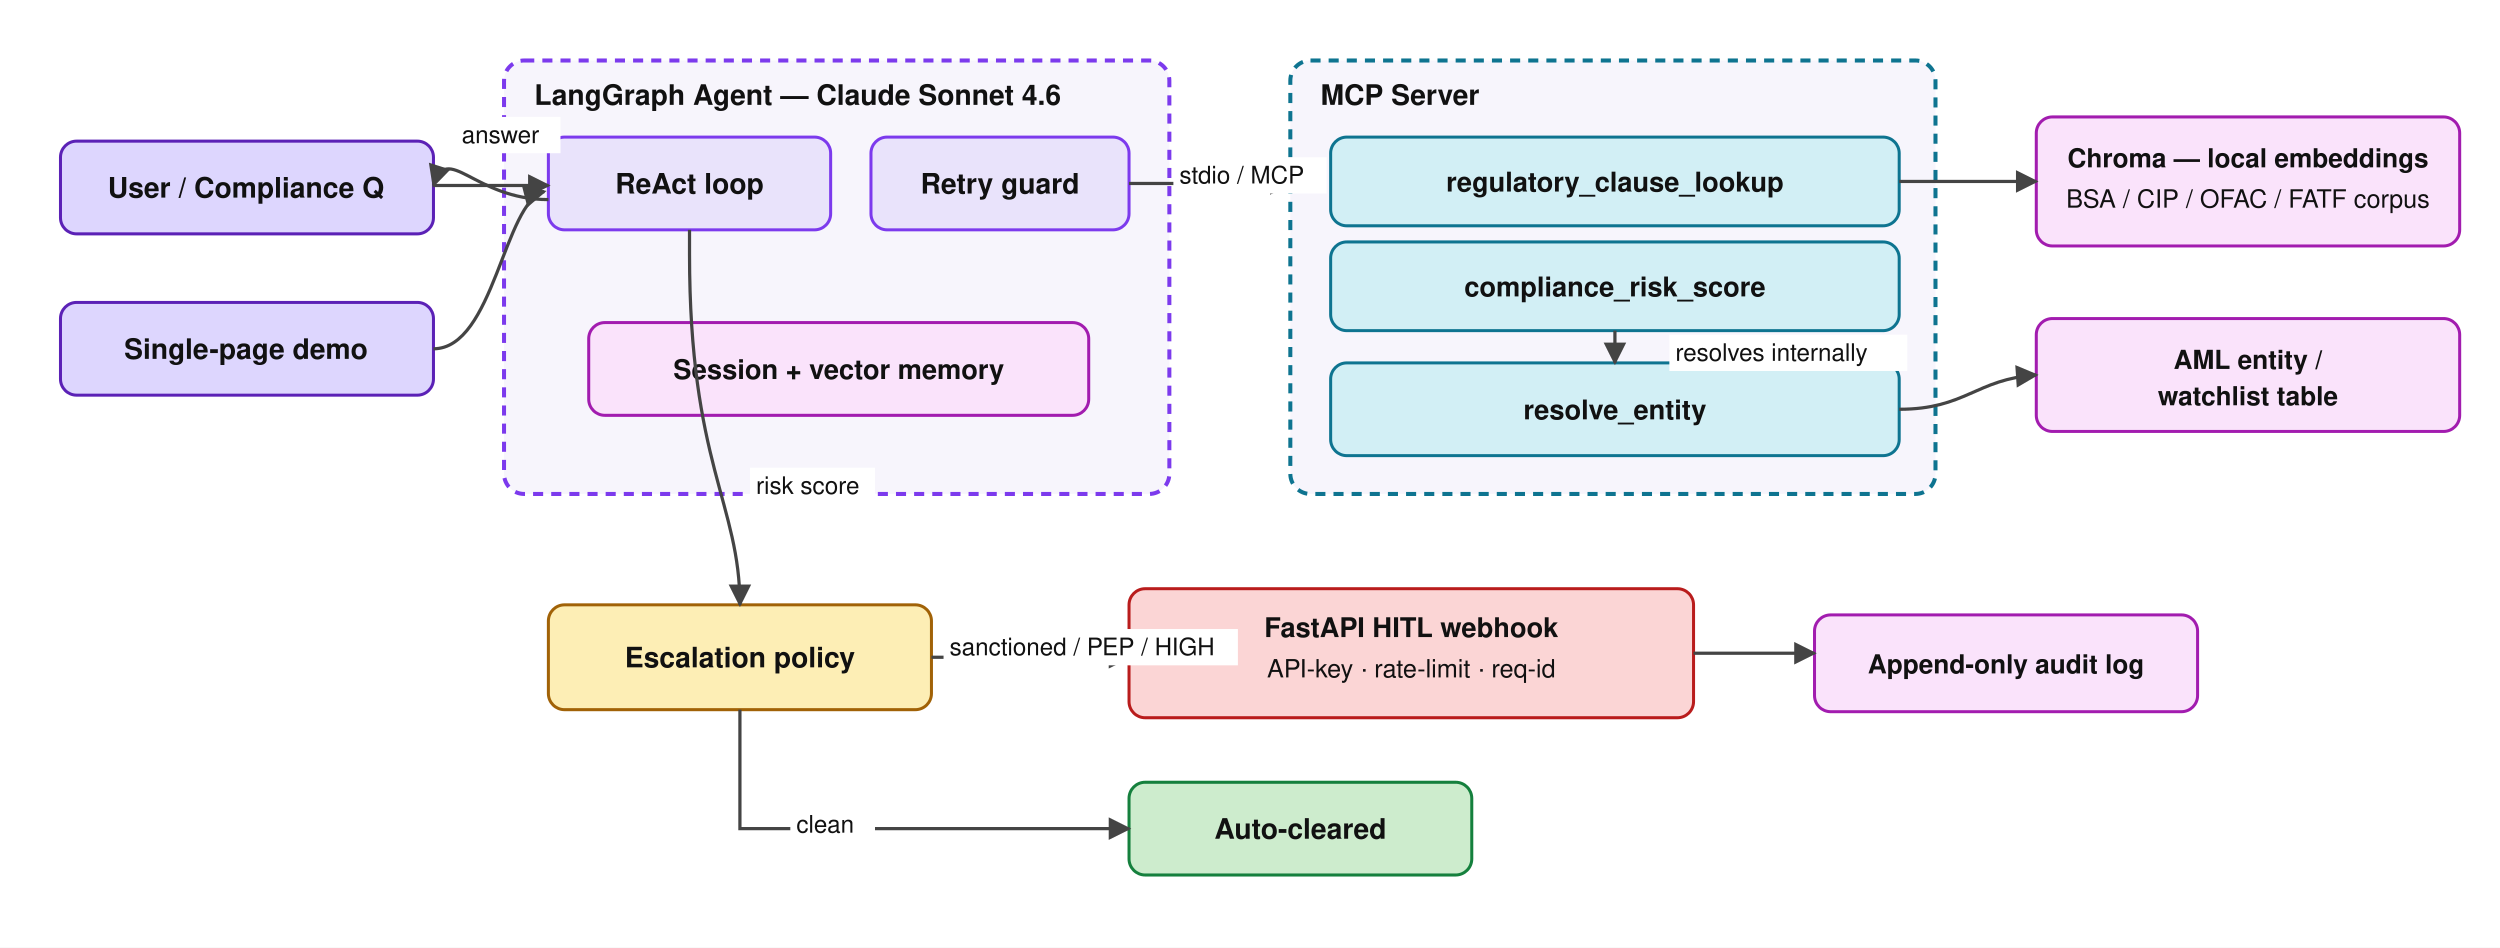
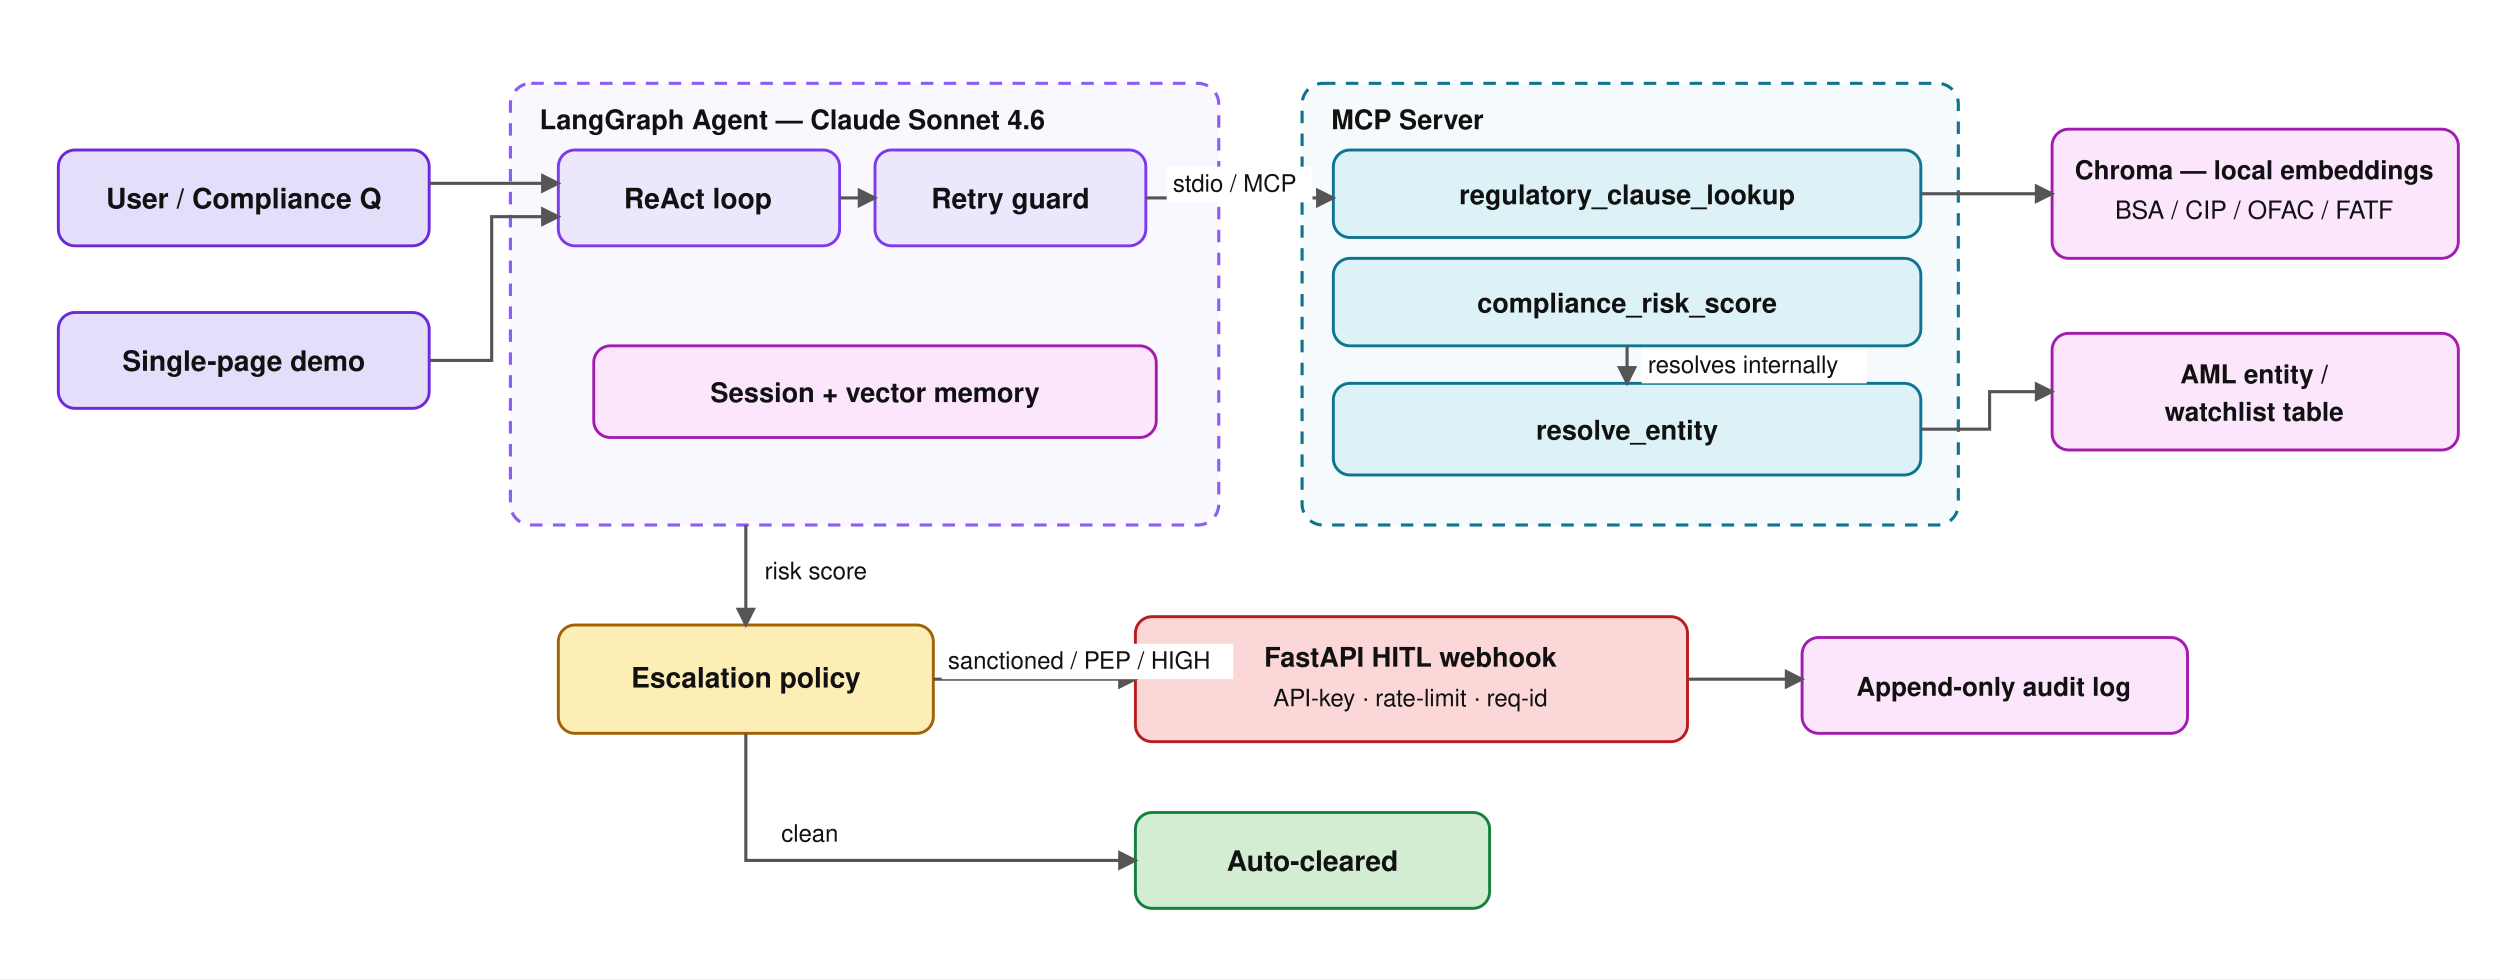
- <svg xmlns="http://www.w3.org/2000/svg" viewBox="0 0 1240 470" font-family="Segoe UI, Helvetica, Arial, sans-serif">
+ <svg xmlns="http://www.w3.org/2000/svg" viewBox="0 0 1200 470" font-family="Segoe UI, Helvetica, Arial, sans-serif">
  <defs>
-     <marker id="arr" viewBox="0 0 10 10" refX="9" refY="5" markerWidth="7" markerHeight="7" orient="auto-start-reverse">
-       <path d="M0 0L10 5L0 10z" fill="#444" />
+     <marker id="arr" viewBox="0 0 10 10" refX="8.5" refY="5" markerWidth="6.5" markerHeight="6.5" orient="auto-start-reverse">
+       <path d="M0 0L10 5L0 10z" fill="#555555" />
    </marker>
  </defs>
-   <rect width="1240" height="470" fill="#ffffff" />
-   <rect x="250" y="30" width="330" height="215" rx="10" fill="#f7f5fc" stroke="#7c3aed" stroke-width="2" stroke-dasharray="5 4" />
-   <text x="265" y="52" font-size="14" font-weight="700" fill="#111111">LangGraph Agent — Claude Sonnet 4.6</text>
-   <rect x="640" y="30" width="320" height="215" rx="10" fill="#f7f5fc" stroke="#0e7490" stroke-width="2" stroke-dasharray="5 4" />
-   <text x="655" y="52" font-size="14" font-weight="700" fill="#111111">MCP Server</text>
-   <rect x="30" y="70" width="185" height="46" rx="8" fill="#ddd6fe" stroke="#5b21b6" stroke-width="1.5" />
-   <text x="122" y="98" font-size="14" font-weight="600" fill="#111111" text-anchor="middle">User / Compliance Q</text>
-   <rect x="30" y="150" width="185" height="46" rx="8" fill="#ddd6fe" stroke="#5b21b6" stroke-width="1.5" />
-   <text x="122" y="178" font-size="14" font-weight="600" fill="#111111" text-anchor="middle">Single-page demo</text>
-   <rect x="272" y="68" width="140" height="46" rx="8" fill="#e9e3fb" stroke="#7c3aed" stroke-width="1.5" />
-   <text x="342" y="96" font-size="14" font-weight="600" fill="#111111" text-anchor="middle">ReAct loop</text>
-   <rect x="432" y="68" width="128" height="46" rx="8" fill="#e9e3fb" stroke="#7c3aed" stroke-width="1.5" />
-   <text x="496" y="96" font-size="14" font-weight="600" fill="#111111" text-anchor="middle">Retry guard</text>
-   <rect x="292" y="160" width="248" height="46" rx="8" fill="#fae3fb" stroke="#a21caf" stroke-width="1.5" />
-   <text x="416" y="188" font-size="13.5" font-weight="600" fill="#111111" text-anchor="middle">Session + vector memory</text>
-   <rect x="660" y="68" width="282" height="44" rx="8" fill="#d2eff5" stroke="#0e7490" stroke-width="1.5" />
-   <text x="801" y="95" font-size="13.5" font-weight="600" fill="#111111" text-anchor="middle">regulatory_clause_lookup</text>
-   <rect x="660" y="120" width="282" height="44" rx="8" fill="#d2eff5" stroke="#0e7490" stroke-width="1.5" />
-   <text x="801" y="147" font-size="13.5" font-weight="600" fill="#111111" text-anchor="middle">compliance_risk_score</text>
-   <rect x="660" y="180" width="282" height="46" rx="8" fill="#d2eff5" stroke="#0e7490" stroke-width="1.5" />
-   <text x="801" y="208" font-size="13.5" font-weight="600" fill="#111111" text-anchor="middle">resolve_entity</text>
-   <rect x="1010" y="58" width="210" height="64" rx="8" fill="#fae3fb" stroke="#a21caf" stroke-width="1.5" />
-   <text x="1115" y="83" font-size="13" font-weight="600" fill="#111111" text-anchor="middle">Chroma — local embeddings</text>
-   <text x="1115" y="103" font-size="12.5" fill="#111111" text-anchor="middle">BSA / CIP / OFAC / FATF corpus</text>
-   <rect x="1010" y="158" width="210" height="56" rx="8" fill="#fae3fb" stroke="#a21caf" stroke-width="1.5" />
-   <text x="1115" y="183" font-size="13" font-weight="600" fill="#111111" text-anchor="middle">AML entity /</text>
-   <text x="1115" y="201" font-size="13" font-weight="600" fill="#111111" text-anchor="middle">watchlist table</text>
-   <rect x="272" y="300" width="190" height="52" rx="8" fill="#fdeeb5" stroke="#a16207" stroke-width="1.5" />
-   <text x="367" y="331" font-size="14" font-weight="600" fill="#111111" text-anchor="middle">Escalation policy</text>
-   <rect x="560" y="292" width="280" height="64" rx="8" fill="#fbd5d5" stroke="#b91c1c" stroke-width="1.5" />
-   <text x="700" y="316" font-size="13.5" font-weight="700" fill="#111111" text-anchor="middle">FastAPI HITL webhook</text>
-   <text x="700" y="336" font-size="12.5" fill="#111111" text-anchor="middle">API-key · rate-limit · req-id</text>
-   <rect x="900" y="305" width="190" height="48" rx="8" fill="#fae3fb" stroke="#a21caf" stroke-width="1.5" />
-   <text x="995" y="334" font-size="13" font-weight="600" fill="#111111" text-anchor="middle">Append-only audit log</text>
-   <rect x="560" y="388" width="170" height="46" rx="8" fill="#cdeccd" stroke="#15803d" stroke-width="1.5" />
-   <text x="645" y="416" font-size="14" font-weight="600" fill="#111111" text-anchor="middle">Auto-cleared</text>
-   <g stroke="#444" stroke-width="1.6" fill="none">
-     <path d="M215 92 H272" marker-end="url(#arr)" />
-     <path d="M215 173 C 245 173 250 100 270 95" marker-end="url(#arr)" />
-     <path d="M560 91 H640" marker-end="url(#arr)" />
-     <path d="M801 164 V180" marker-end="url(#arr)" />
-     <path d="M942 90 H1010" marker-end="url(#arr)" />
-     <path d="M942 203 C 975 203 980 188 1010 186" marker-end="url(#arr)" />
-     <path d="M342 114 V126 C 342 230 367 250 367 300" marker-end="url(#arr)" />
-     <path d="M462 326 H560" marker-end="url(#arr)" />
-     <path d="M367 352 V411 H560" marker-end="url(#arr)" />
-     <path d="M840 324 H900" marker-end="url(#arr)" />
-     <path d="M272 99 C 235 99 222 70 215 92" marker-end="url(#arr)" />
+   <rect width="1200" height="470" fill="#ffffff" />
+   <rect x="245" y="40" width="340" height="212" rx="10" fill="#faf8ff" stroke="#8b5cf6" stroke-width="1.5" stroke-dasharray="6 5" />
+   <text x="259" y="62" font-size="13" font-weight="700" fill="#111111">LangGraph Agent — Claude Sonnet 4.6</text>
+   <rect x="625" y="40" width="315" height="212" rx="10" fill="#f5fbfc" stroke="#0e7490" stroke-width="1.5" stroke-dasharray="6 5" />
+   <text x="639" y="62" font-size="13" font-weight="700" fill="#111111">MCP Server</text>
+   <rect x="28" y="72" width="178" height="46" rx="8" fill="#e4defb" stroke="#6d28d9" stroke-width="1.4" />
+   <text x="117" y="100" font-size="13.5" font-weight="600" fill="#111111" text-anchor="middle">User / Compliance Q</text>
+   <rect x="28" y="150" width="178" height="46" rx="8" fill="#e4defb" stroke="#6d28d9" stroke-width="1.4" />
+   <text x="117" y="178" font-size="13.5" font-weight="600" fill="#111111" text-anchor="middle">Single-page demo</text>
+   <rect x="268" y="72" width="135" height="46" rx="8" fill="#ece7fc" stroke="#7c3aed" stroke-width="1.4" />
+   <text x="335" y="100" font-size="13.5" font-weight="600" fill="#111111" text-anchor="middle">ReAct loop</text>
+   <rect x="420" y="72" width="130" height="46" rx="8" fill="#ece7fc" stroke="#7c3aed" stroke-width="1.4" />
+   <text x="485" y="100" font-size="13.5" font-weight="600" fill="#111111" text-anchor="middle">Retry guard</text>
+   <rect x="285" y="166" width="270" height="44" rx="8" fill="#fbe6fb" stroke="#a21caf" stroke-width="1.4" />
+   <text x="420" y="193" font-size="13" font-weight="600" fill="#111111" text-anchor="middle">Session + vector memory</text>
+   <rect x="640" y="72" width="282" height="42" rx="8" fill="#dcf2f6" stroke="#0e7490" stroke-width="1.4" />
+   <text x="781" y="98" font-size="13" font-weight="600" fill="#111111" text-anchor="middle">regulatory_clause_lookup</text>
+   <rect x="640" y="124" width="282" height="42" rx="8" fill="#dcf2f6" stroke="#0e7490" stroke-width="1.4" />
+   <text x="781" y="150" font-size="13" font-weight="600" fill="#111111" text-anchor="middle">compliance_risk_score</text>
+   <rect x="640" y="184" width="282" height="44" rx="8" fill="#dcf2f6" stroke="#0e7490" stroke-width="1.4" />
+   <text x="781" y="211" font-size="13" font-weight="600" fill="#111111" text-anchor="middle">resolve_entity</text>
+   <rect x="985" y="62" width="195" height="62" rx="8" fill="#fbe6fb" stroke="#a21caf" stroke-width="1.4" />
+   <text x="1082" y="86" font-size="12.5" font-weight="600" fill="#111111" text-anchor="middle">Chroma — local embeddings</text>
+   <text x="1082" y="105" font-size="12" fill="#111111" text-anchor="middle">BSA / CIP / OFAC / FATF</text>
+   <rect x="985" y="160" width="195" height="56" rx="8" fill="#fbe6fb" stroke="#a21caf" stroke-width="1.4" />
+   <text x="1082" y="184" font-size="12.5" font-weight="600" fill="#111111" text-anchor="middle">AML entity /</text>
+   <text x="1082" y="202" font-size="12.5" font-weight="600" fill="#111111" text-anchor="middle">watchlist table</text>
+   <rect x="268" y="300" width="180" height="52" rx="8" fill="#fdeeb5" stroke="#a16207" stroke-width="1.4" />
+   <text x="358" y="330" font-size="13.5" font-weight="600" fill="#111111" text-anchor="middle">Escalation policy</text>
+   <rect x="545" y="296" width="265" height="60" rx="8" fill="#fbd7d7" stroke="#b91c1c" stroke-width="1.4" />
+   <text x="677" y="320" font-size="13" font-weight="700" fill="#111111" text-anchor="middle">FastAPI HITL webhook</text>
+   <text x="677" y="339" font-size="11.5" fill="#111111" text-anchor="middle">API-key · rate-limit · req-id</text>
+   <rect x="865" y="306" width="185" height="46" rx="8" fill="#fbe6fb" stroke="#a21caf" stroke-width="1.4" />
+   <text x="957" y="334" font-size="12.5" font-weight="600" fill="#111111" text-anchor="middle">Append-only audit log</text>
+   <rect x="545" y="390" width="170" height="46" rx="8" fill="#d3edd3" stroke="#15803d" stroke-width="1.4" />
+   <text x="630" y="418" font-size="13.5" font-weight="600" fill="#111111" text-anchor="middle">Auto-cleared</text>
+   <g stroke="#555555" stroke-width="1.5" fill="none">
+     <path d="M206 88 H236 V88 H268" marker-end="url(#arr)" />
+     <path d="M206 173 H236 V104 H268" marker-end="url(#arr)" />
+     <path d="M403 95 H420" marker-end="url(#arr)" />
+     <path d="M550 95 H640" marker-end="url(#arr)" />
+     <path d="M781 166 V184" marker-end="url(#arr)" />
+     <path d="M922 93 H985" marker-end="url(#arr)" />
+     <path d="M922 206 H955 V188 H985" marker-end="url(#arr)" />
+     <path d="M358 252 V300" marker-end="url(#arr)" />
+     <path d="M448 326 H545" marker-end="url(#arr)" />
+     <path d="M358 352 V413 H545" marker-end="url(#arr)" />
+     <path d="M810 326 H865" marker-end="url(#arr)" />
  </g>
-   <g font-size="12" fill="#111111">
-     <rect x="582" y="78" width="76" height="18" fill="#ffffff" />
-     <text x="585" y="91">stdio / MCP</text>
-     <rect x="828" y="166" width="118" height="18" fill="#ffffff" />
-     <text x="831" y="179">resolves internally</text>
-     <rect x="372" y="232" width="62" height="18" fill="#ffffff" />
-     <text x="375" y="245">risk score</text>
-     <rect x="468" y="312" width="146" height="18" fill="#ffffff" />
-     <text x="471" y="325">sanctioned / PEP / HIGH</text>
-     <rect x="392" y="400" width="42" height="18" fill="#ffffff" />
-     <text x="395" y="413">clean</text>
-     <rect x="226" y="58" width="52" height="18" fill="#ffffff" />
-     <text x="229" y="71">answer</text>
+   <g font-size="11.5" fill="#111111">
+     <rect x="560" y="80" width="70" height="17" fill="#ffffff" />
+     <text x="563" y="92">stdio / MCP</text>
+     <rect x="788" y="167" width="108" height="17" fill="#ffffff" />
+     <text x="791" y="179">resolves internally</text>
+     <rect x="364" y="266" width="58" height="17" fill="#ffffff" />
+     <text x="367" y="278">risk score</text>
+     <rect x="452" y="309" width="140" height="17" fill="#ffffff" />
+     <text x="455" y="321">sanctioned / PEP / HIGH</text>
+     <rect x="372" y="392" width="40" height="17" fill="#ffffff" />
+     <text x="375" y="404">clean</text>
  </g>
</svg>
